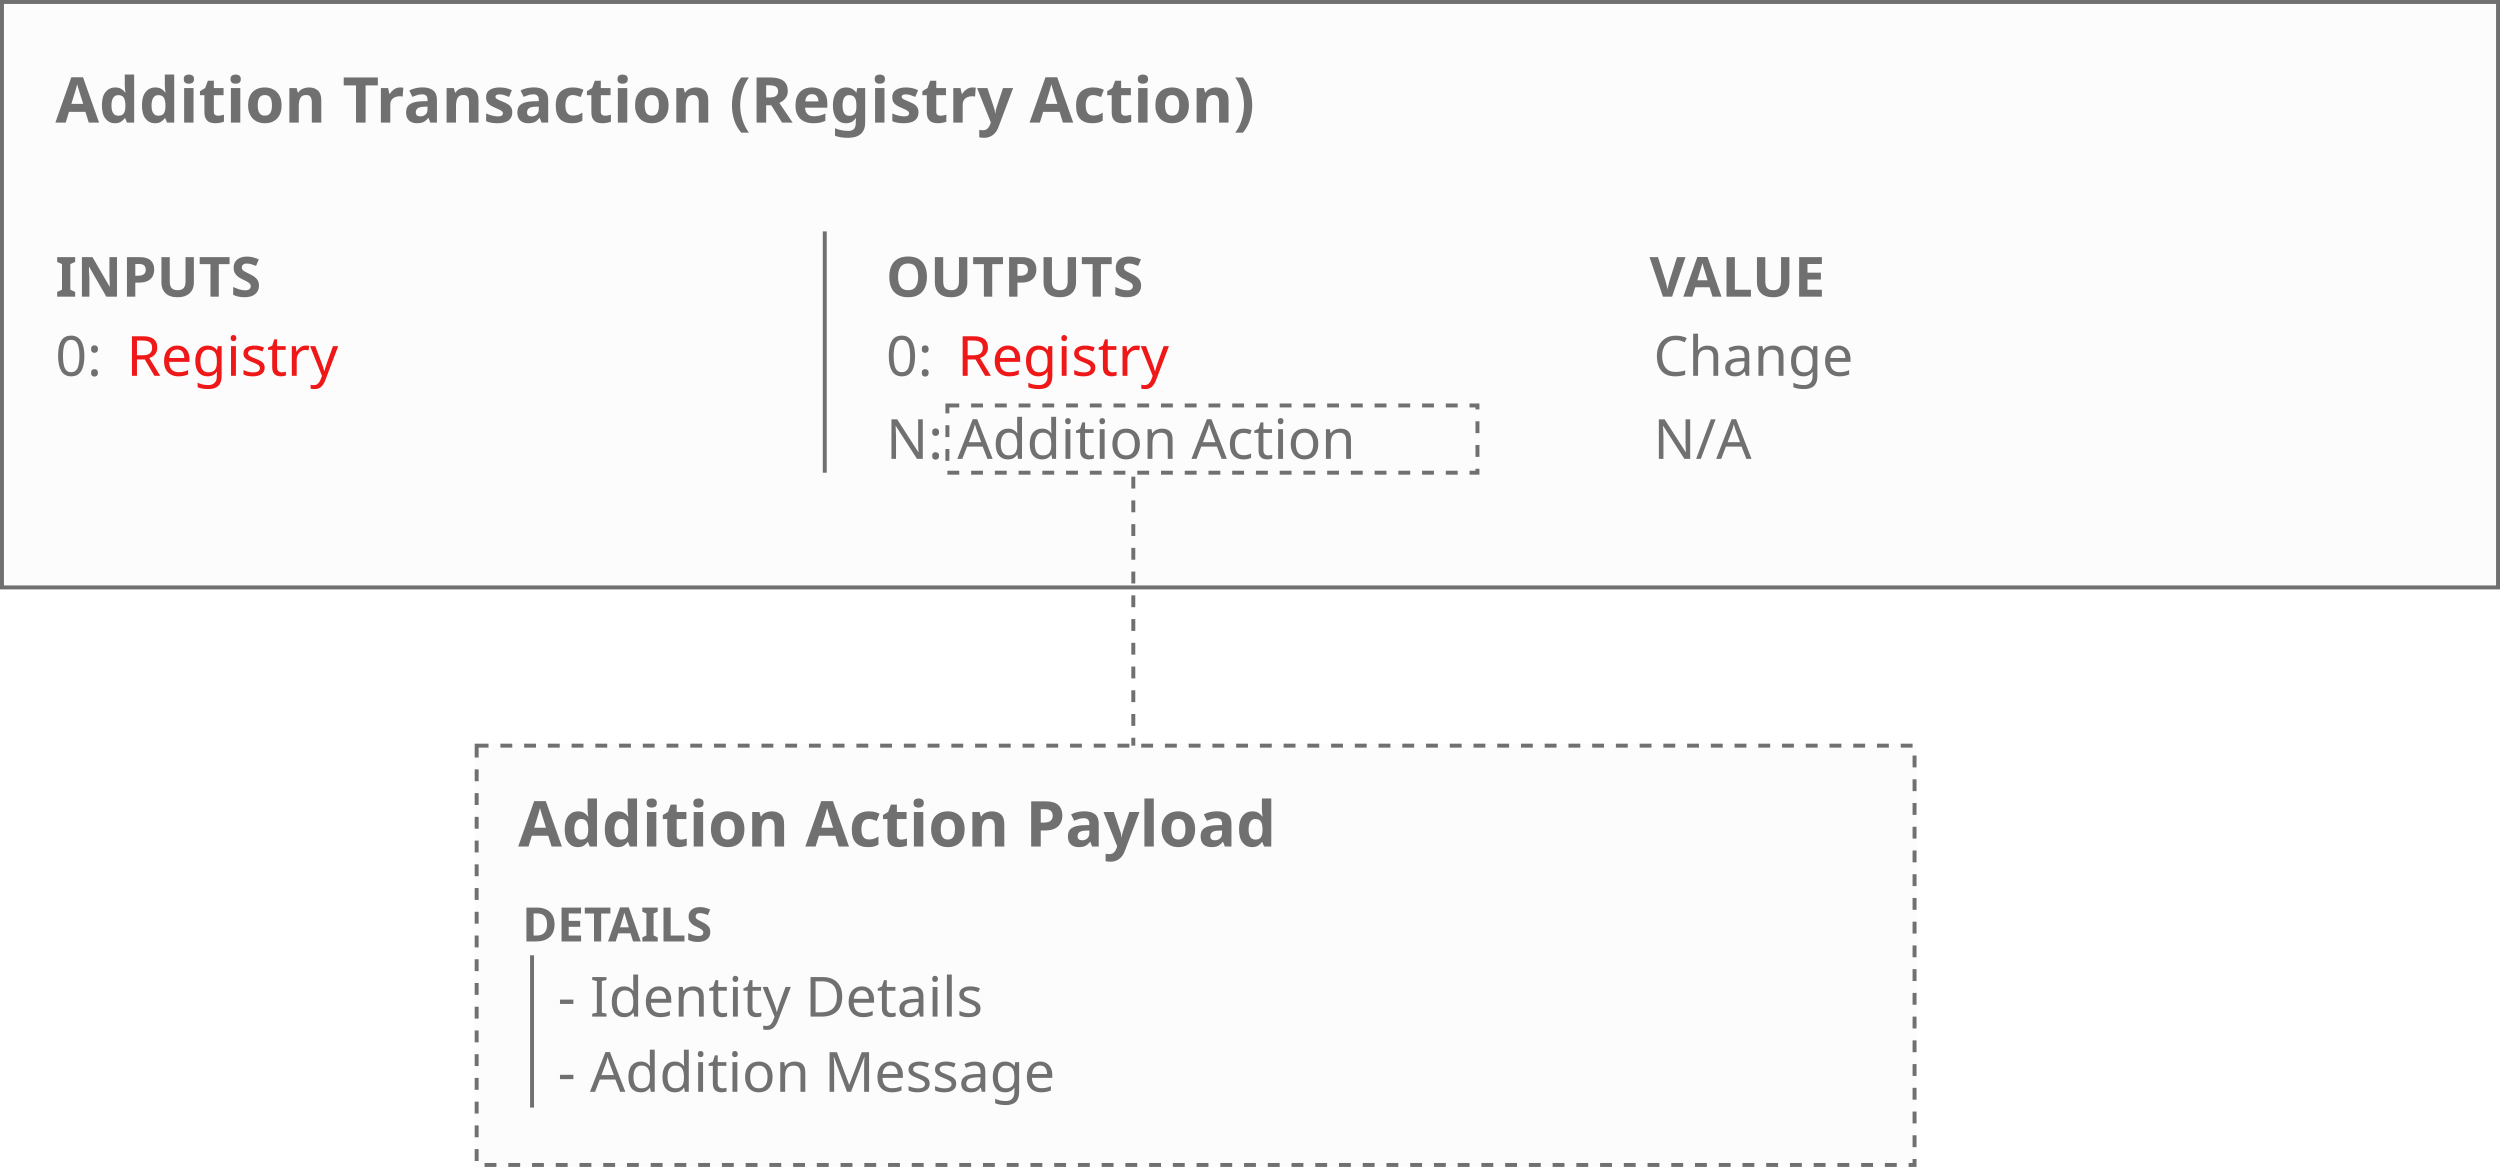
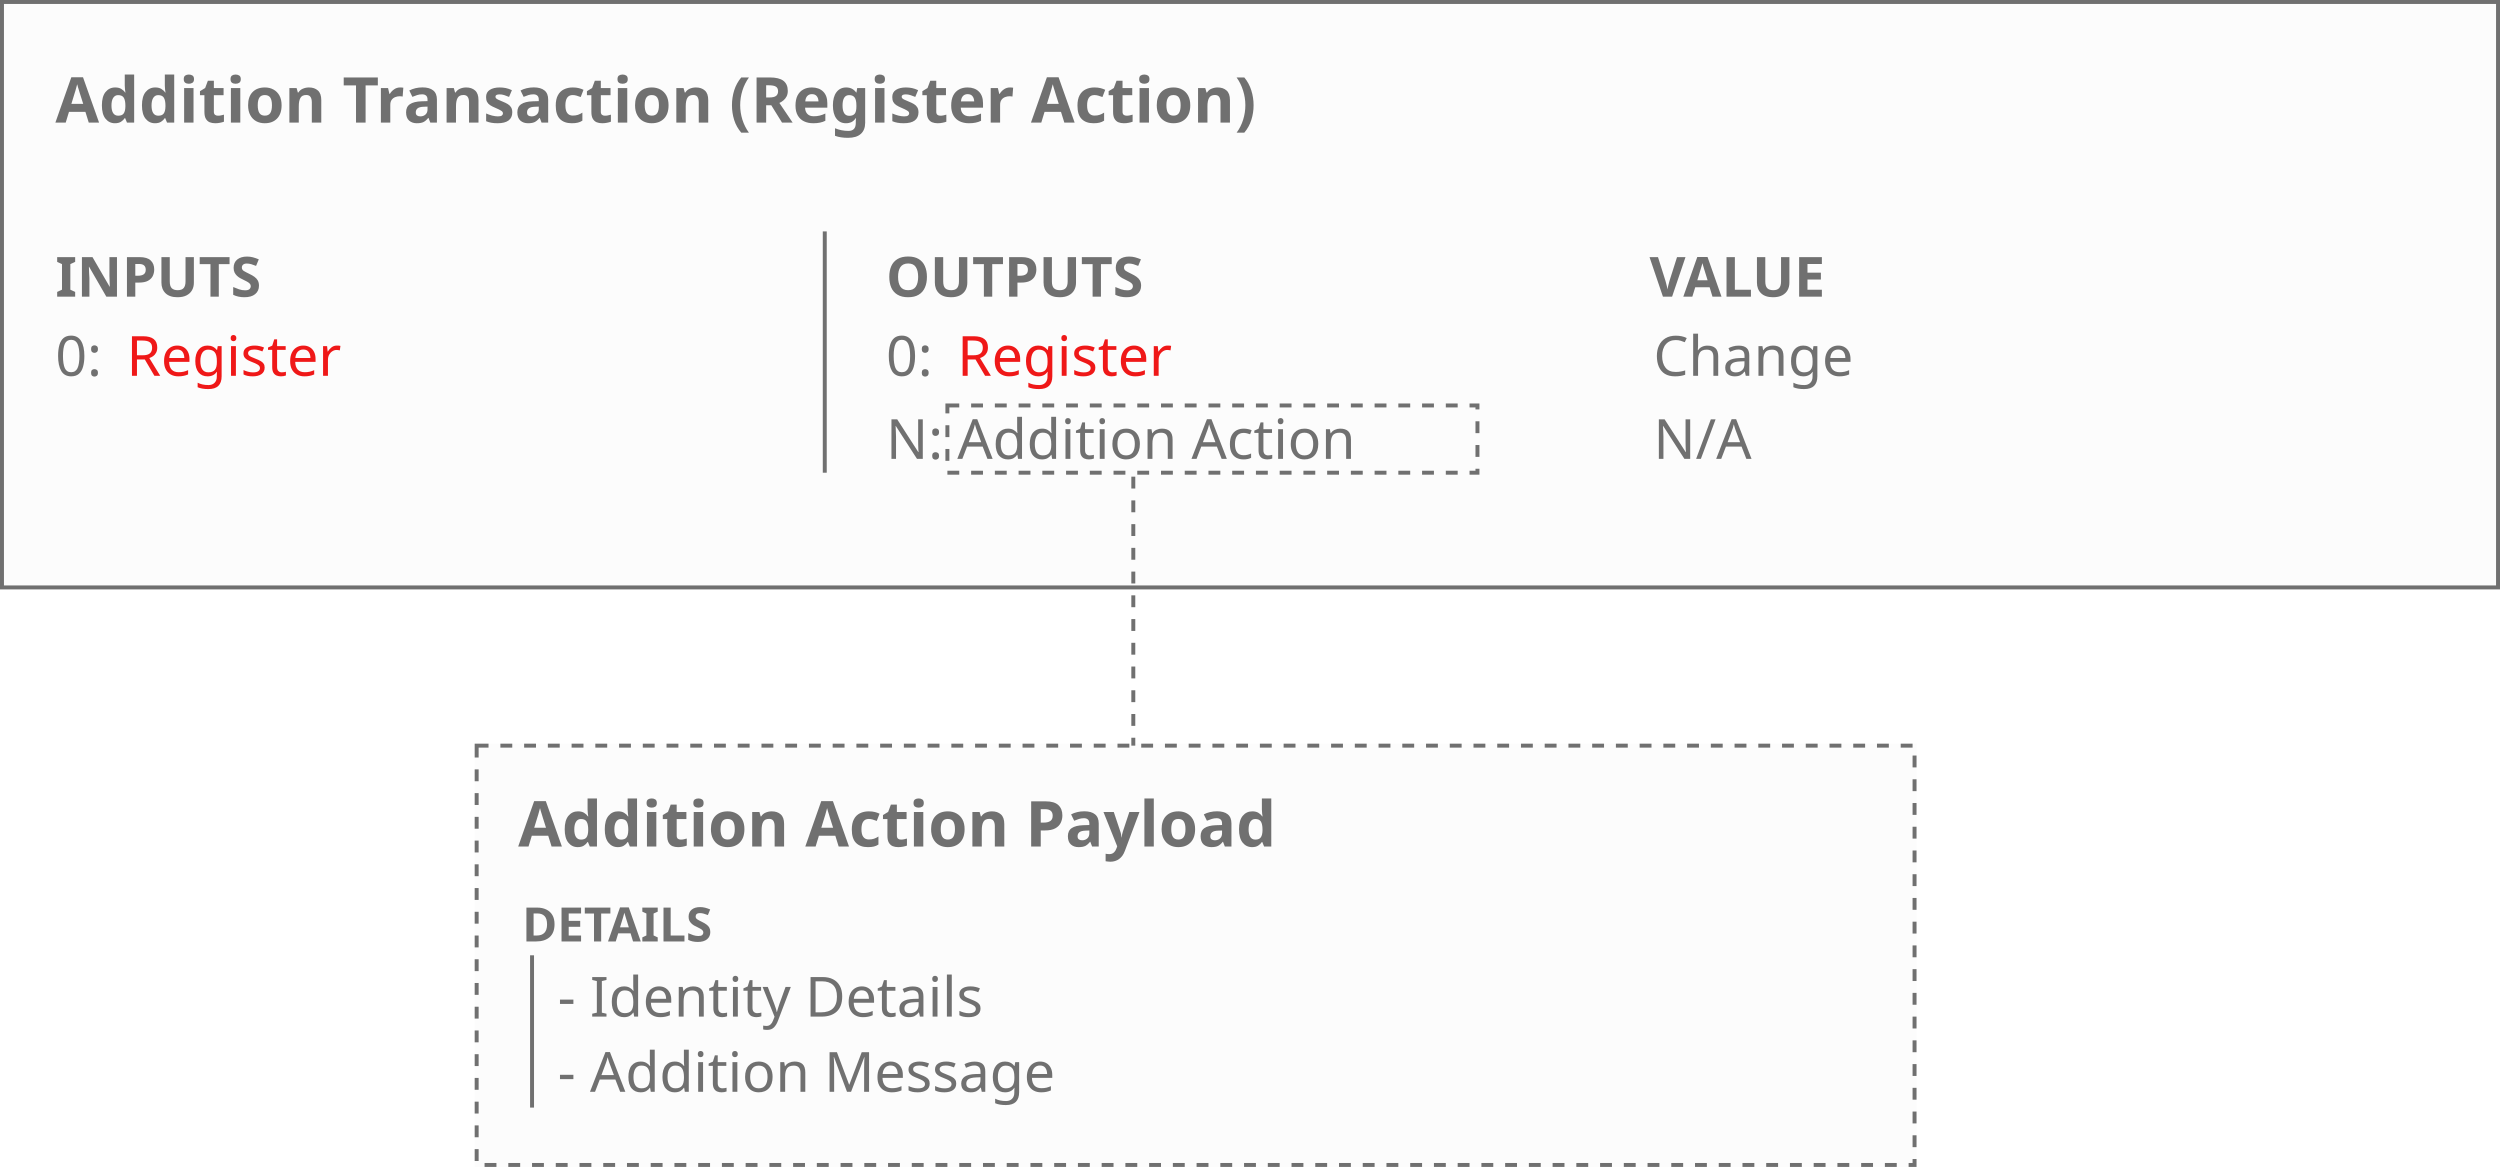
<svg xmlns="http://www.w3.org/2000/svg" width="632" height="295" viewBox="0 0 632 295">
  <g id="addition-action" transform="translate(-14801 5702)">
    <g id="Rectangle_278" data-name="Rectangle 278" transform="translate(14921 -5514)" fill="#fcfcfc" stroke="#707070" stroke-width="1" stroke-dasharray="3">
      <rect width="364.499" height="107" stroke="none" />
      <rect x="0.5" y="0.5" width="363.499" height="106" fill="none" />
    </g>
    <g id="Rectangle_279" data-name="Rectangle 279" transform="translate(14801 -5702)" fill="#fcfcfc" stroke="#707070" stroke-width="1">
      <rect width="632" height="149" stroke="none" />
      <rect x="0.5" y="0.5" width="631" height="148" fill="none" />
    </g>
-     <text id="Addition_Transaction_Registry_Action_" data-name="Addition Transaction (Registry Action)" transform="translate(14815 -5671)" fill="#707070" font-size="16" font-family="SegoeUI-Semibold, Segoe UI" font-weight="600">
-       <tspan x="0" y="0">Addition Transaction (Registry Action)</tspan>
+     <text id="Addition_Transaction_Register_Action_" data-name="Addition Transaction (Register Action)" transform="translate(14815 -5671)" fill="#707070" font-size="16" font-family="SegoeUI-Semibold, Segoe UI" font-weight="600">
+       <tspan x="0" y="0">Addition Transaction (Register Action)</tspan>
    </text>
    <line id="Line_332" data-name="Line 332" y2="61" transform="translate(15009.5 -5643.5)" fill="none" stroke="#707070" stroke-width="1" />
    <text id="INPUTS" transform="translate(14815 -5642)" fill="#707070" font-size="14" font-family="SegoeUI-Bold, Segoe UI" font-weight="700">
      <tspan x="0" y="15">INPUTS</tspan>
    </text>
    <text id="OUTPUTS_" data-name="OUTPUTS " transform="translate(15025 -5642)" fill="#707070" font-size="14" font-family="SegoeUI-Bold, Segoe UI" font-weight="700">
      <tspan x="0" y="15">OUTPUTS </tspan>
    </text>
    <text id="_0:_" data-name="0: " transform="translate(14815 -5607)" fill="#707070" font-size="14" font-family="SegoeUI, Segoe UI">
      <tspan x="0" y="0">0: </tspan>
    </text>
    <text id="VALUE" transform="translate(15218 -5642)" fill="#707070" font-size="14" font-family="SegoeUI-Bold, Segoe UI" font-weight="700">
      <tspan x="0" y="15">VALUE</tspan>
    </text>
    <text id="Addition_Action_Payload" data-name="Addition Action Payload" transform="translate(14932 -5488)" fill="#707070" font-size="16" font-family="SegoeUI-Semibold, Segoe UI" font-weight="600">
      <tspan x="0" y="0">Addition Action Payload</tspan>
    </text>
    <line id="Line_333" data-name="Line 333" y2="68" transform="translate(15087.5 -5581.5)" fill="none" stroke="#707070" stroke-width="1" stroke-dasharray="3" />
    <text id="_0:_2" data-name="0: " transform="translate(15025 -5607)" fill="#707070" font-size="14" font-family="SegoeUI, Segoe UI">
      <tspan x="0" y="0">0: </tspan>
    </text>
    <text id="Change" transform="translate(15219 -5607)" fill="#707070" font-size="14" font-family="SegoeUI, Segoe UI">
      <tspan x="0" y="0">Change</tspan>
    </text>
-     <text id="Registry" transform="translate(14833 -5607)" fill="#ef1818" font-size="14" font-family="SegoeUI, Segoe UI">
-       <tspan x="0" y="0">Registry</tspan>
+     <text id="Register" transform="translate(14833 -5607)" fill="#ef1818" font-size="14" font-family="SegoeUI, Segoe UI">
+       <tspan x="0" y="0">Register</tspan>
    </text>
    <g id="Rectangle_280" data-name="Rectangle 280" transform="translate(15040 -5600)" fill="none" stroke="#707070" stroke-width="1" stroke-dasharray="3">
      <rect width="135" height="18" stroke="none" />
      <rect x="0.5" y="0.5" width="134" height="17" fill="none" />
    </g>
    <text id="N:_" data-name="N: " transform="translate(15025 -5586)" fill="#707070" font-size="14" font-family="SegoeUI, Segoe UI">
      <tspan x="0" y="0">N: </tspan>
    </text>
    <text id="Addition_Action" data-name="Addition Action" transform="translate(15043 -5586)" fill="#707070" font-size="14" font-family="SegoeUI, Segoe UI">
      <tspan x="0" y="0">Addition Action</tspan>
    </text>
    <text id="N_A" data-name="N/A" transform="translate(15219 -5586)" fill="#707070" font-size="14" font-family="SegoeUI, Segoe UI">
      <tspan x="0" y="0">N/A</tspan>
    </text>
-     <text id="Registry-2" data-name="Registry" transform="translate(15043 -5607)" fill="#ef1818" font-size="14" font-family="SegoeUI, Segoe UI">
-       <tspan x="0" y="0">Registry</tspan>
+     <text id="Register-2" data-name="Register" transform="translate(15043 -5607)" fill="#ef1818" font-size="14" font-family="SegoeUI, Segoe UI">
+       <tspan x="0" y="0">Register</tspan>
    </text>
    <text id="DETAILS" transform="translate(14933 -5477)" fill="#707070" font-size="12" font-family="SegoeUI-Bold, Segoe UI" font-weight="700">
      <tspan x="0" y="13">DETAILS</tspan>
    </text>
    <path id="Path_161" data-name="Path 161" d="M0,0V38.5" transform="translate(14935.5 -5460.5)" fill="none" stroke="#707070" stroke-width="1" />
    <text id="_-_Identity_Details_-_Addition_Message" data-name="- Identity Details - Addition Message" transform="translate(14942 -5445)" fill="#707070" font-size="14" font-family="SegoeUI, Segoe UI">
      <tspan x="0" y="0">- Identity Details</tspan>
      <tspan x="0" y="19">- Addition Message</tspan>
    </text>
  </g>
</svg>
